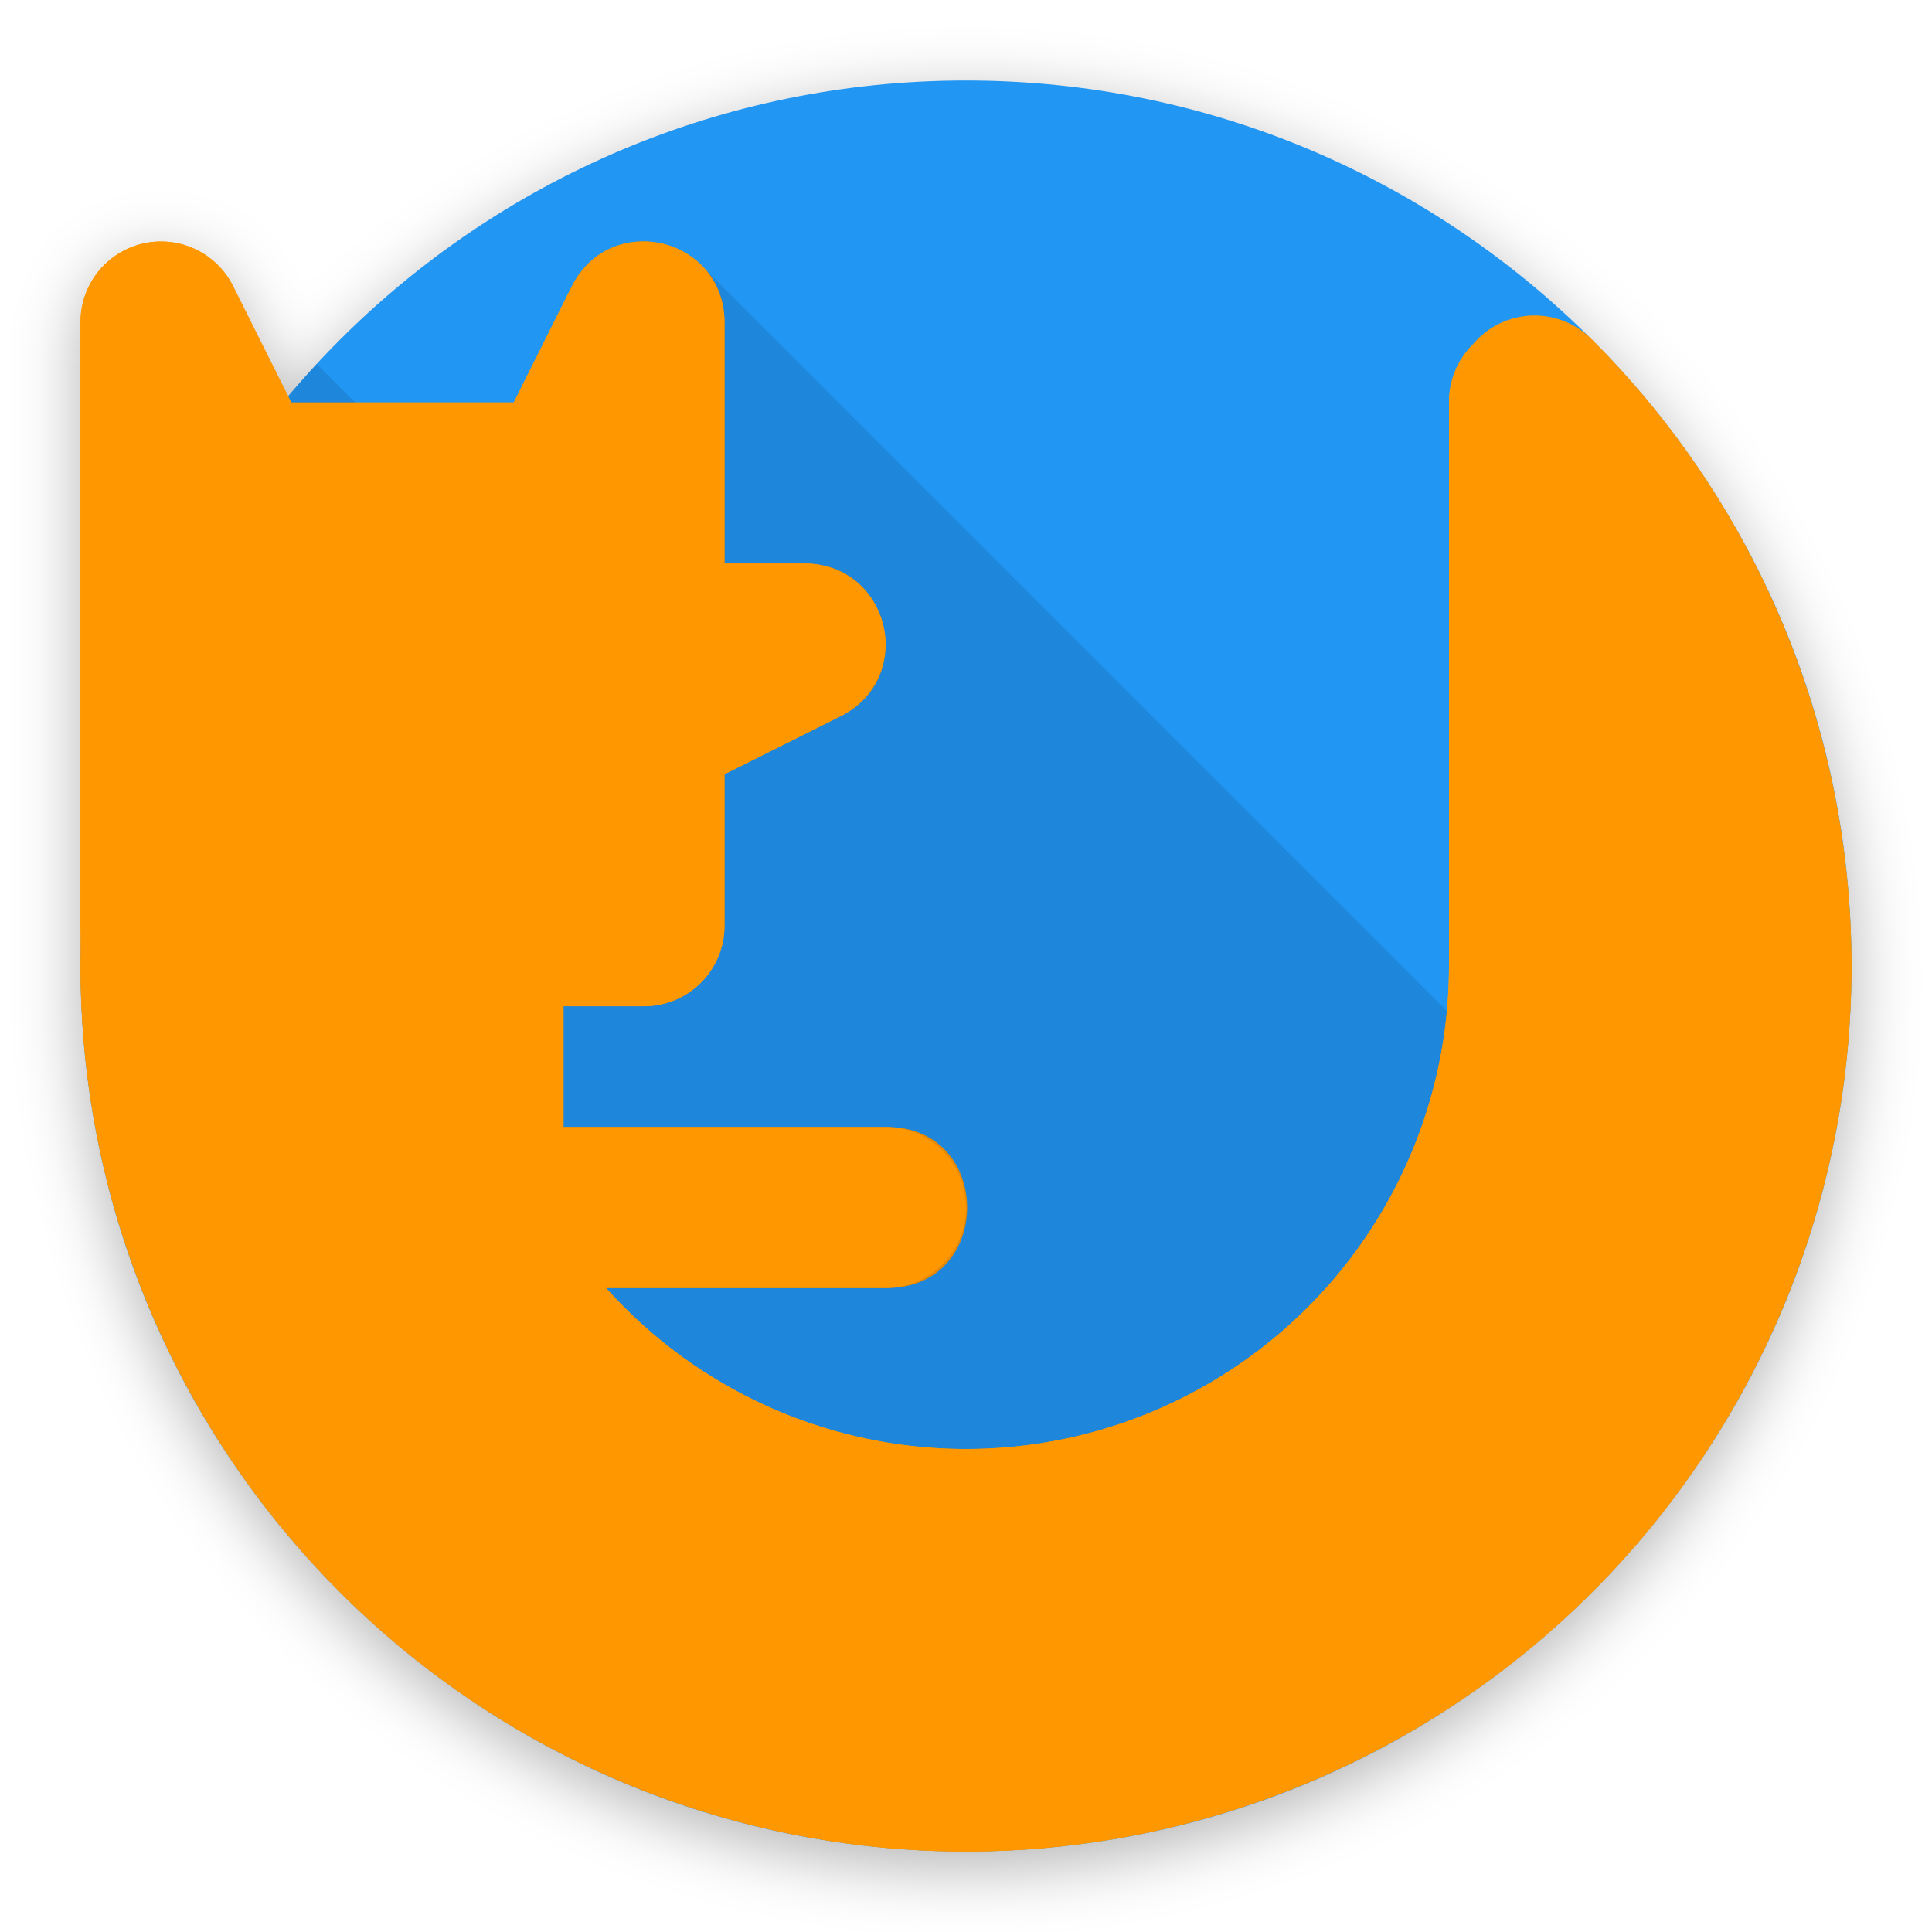
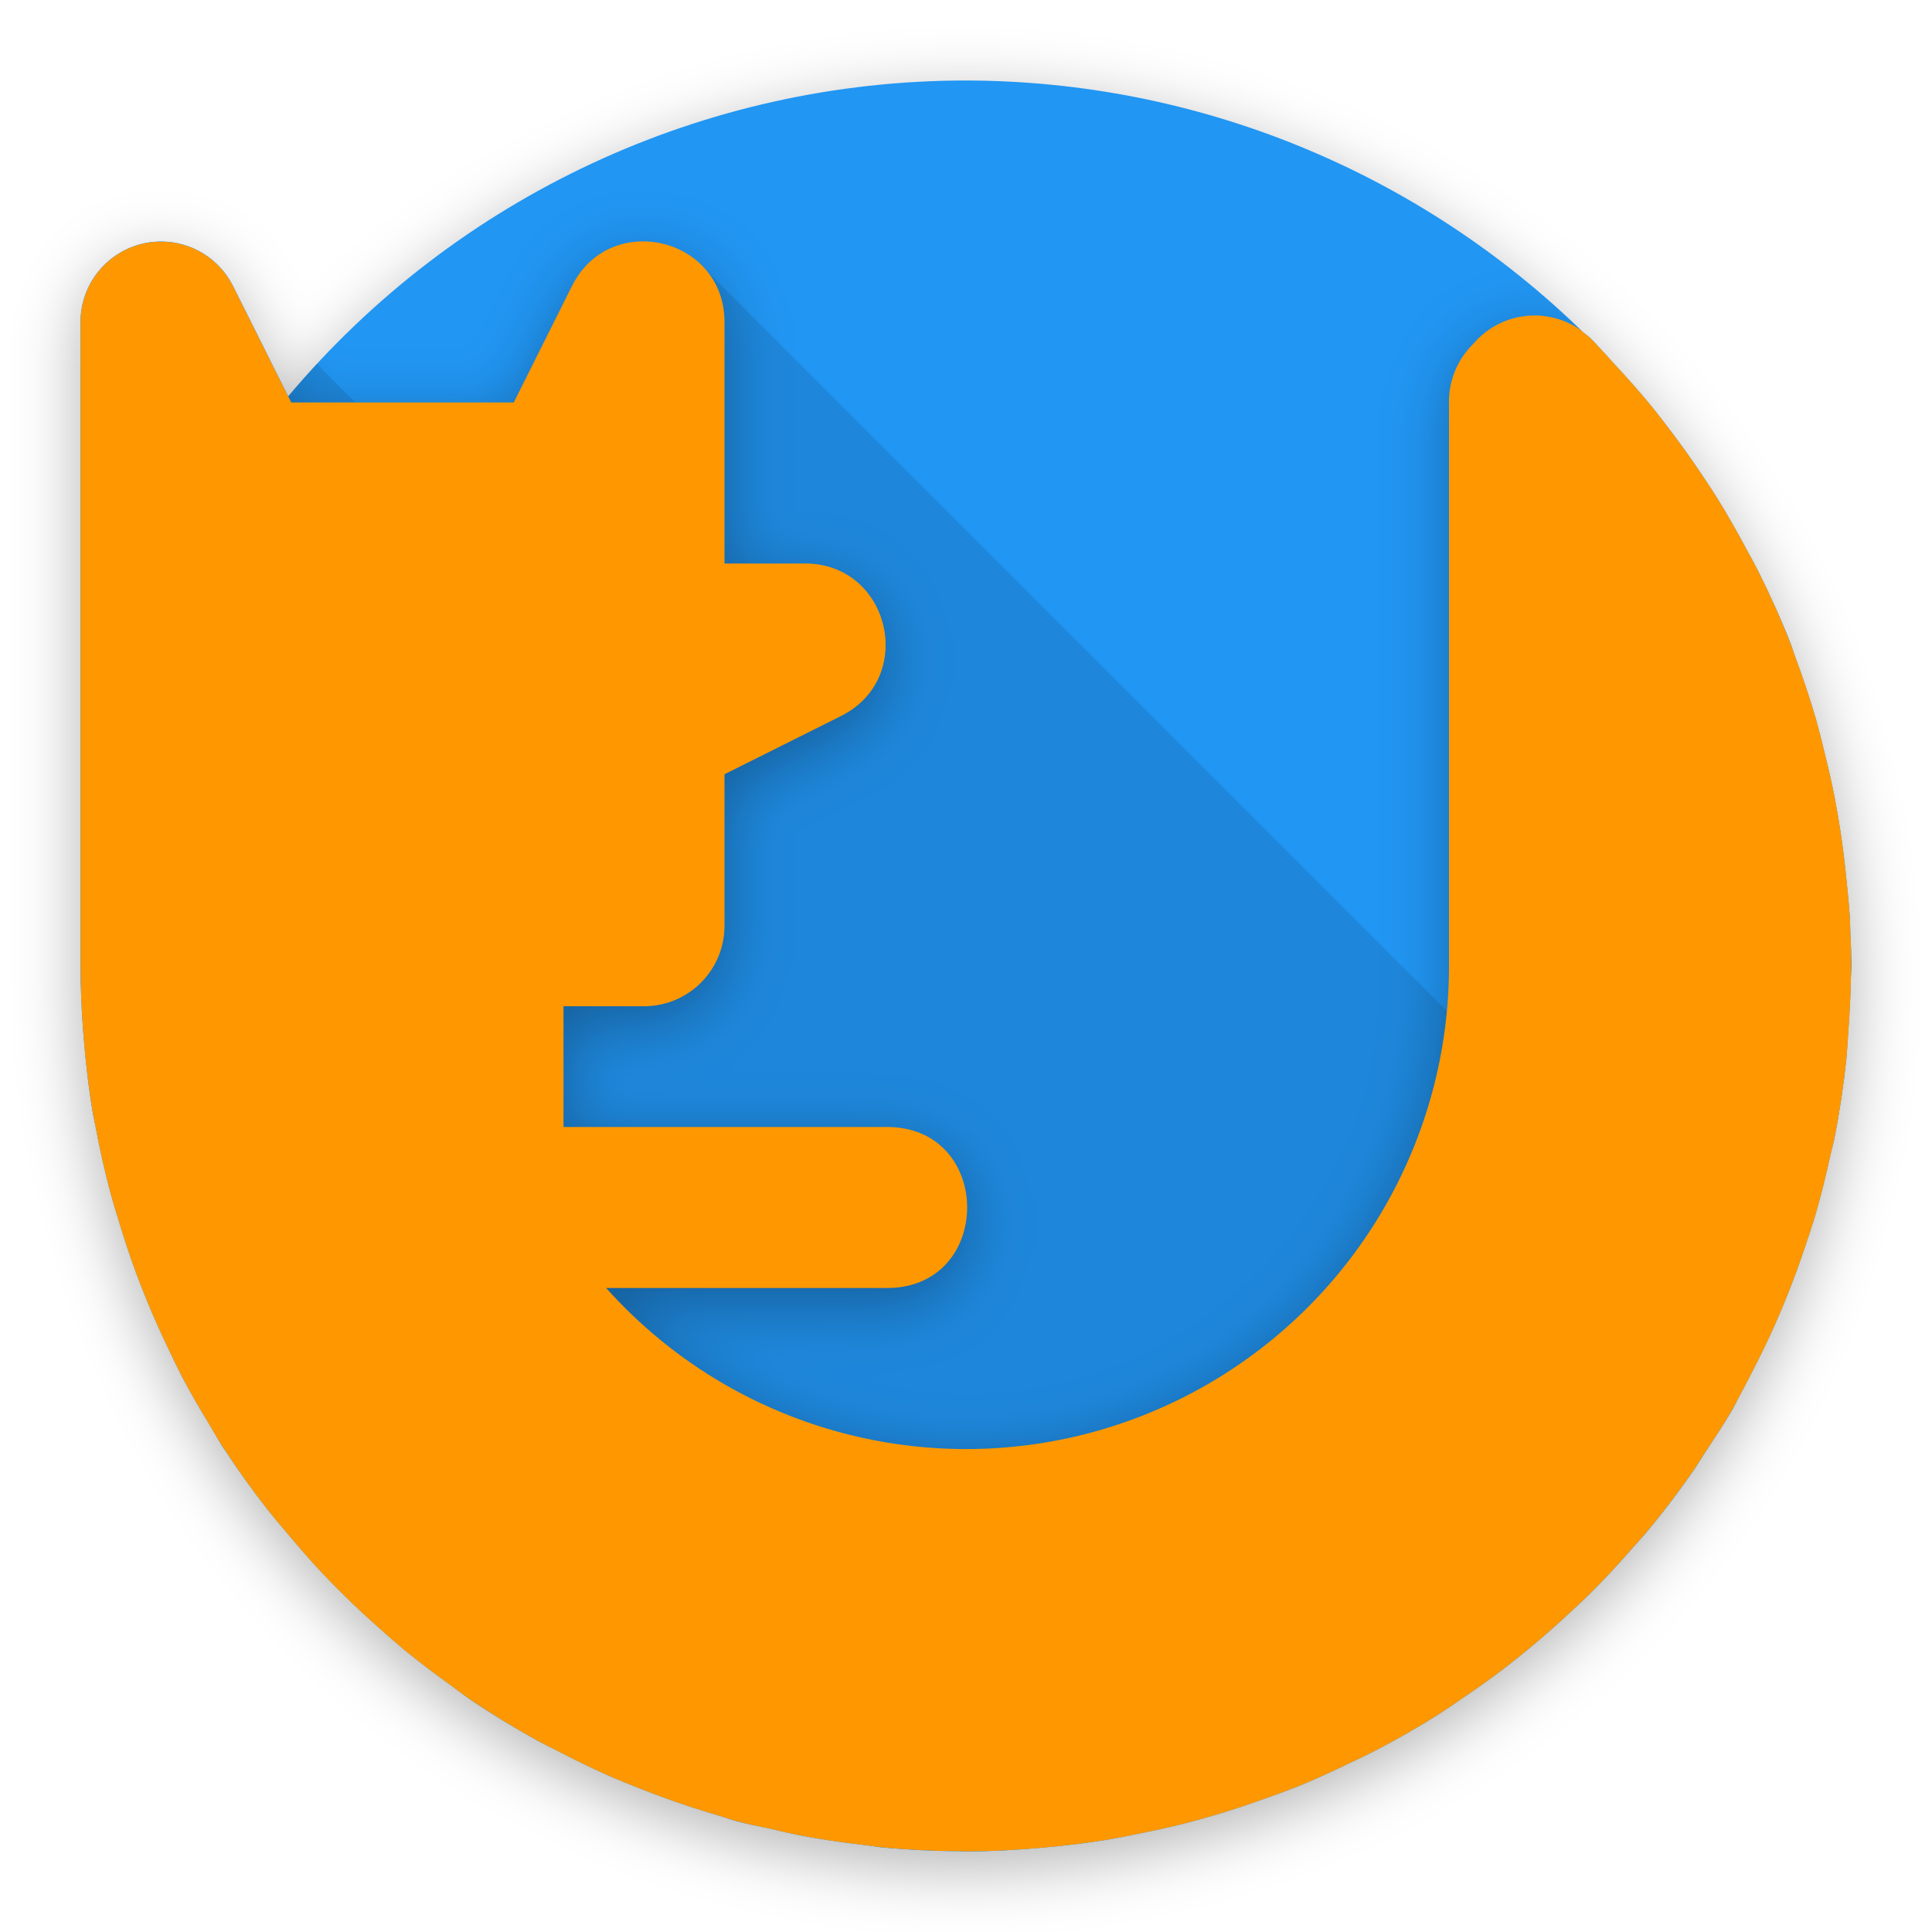
- <svg xmlns="http://www.w3.org/2000/svg" width="48" height="48" id="svg4152" version="1.1" viewBox="0 0 48 48">
+ <svg xmlns="http://www.w3.org/2000/svg" width="48" height="48" id="svg4152" version="1.1" viewBox="0 0 48 48" enable-background="new">
  <defs id="defs4154">
    <filter style="color-interpolation-filters:sRGB;" id="filter4174">
      <feFlood flood-opacity="0.298" flood-color="rgb(0,0,0)" result="flood" id="feFlood4176" />
      <feComposite in="flood" in2="SourceGraphic" operator="in" result="composite1" id="feComposite4178" />
      <feGaussianBlur in="composite1" stdDeviation="0.8" result="blur" id="feGaussianBlur4180" />
      <feOffset dx="0" dy="0.4" result="offset" id="feOffset4182" />
      <feComposite in="SourceGraphic" in2="offset" operator="over" result="composite2" id="feComposite4184" />
    </filter>
    <filter style="color-interpolation-filters:sRGB;" id="filter4257">
      <feFlood flood-opacity="0.298" flood-color="rgb(0,0,0)" result="flood" id="feFlood4259" />
      <feComposite in="flood" in2="SourceGraphic" operator="in" result="composite1" id="feComposite4261" />
      <feGaussianBlur in="composite1" stdDeviation="0.8" result="blur" id="feGaussianBlur4263" />
      <feOffset dx="0" dy="0.4" result="offset" id="feOffset4265" />
      <feComposite in="SourceGraphic" in2="offset" operator="over" result="composite2" id="feComposite4267" />
    </filter>
    <filter style="color-interpolation-filters:sRGB" id="filter4257-2">
      <feFlood flood-opacity="0.298" flood-color="rgb(0,0,0)" result="flood" id="feFlood4259-7" />
      <feComposite in="flood" in2="SourceGraphic" operator="in" result="composite1" id="feComposite4261-0" />
      <feGaussianBlur in="composite1" stdDeviation="0.8" result="blur" id="feGaussianBlur4263-9" />
      <feOffset dx="0" dy="0.4" result="offset" id="feOffset4265-3" />
      <feComposite in="SourceGraphic" in2="offset" operator="over" result="composite2" id="feComposite4267-6" />
    </filter>
    <filter style="color-interpolation-filters:sRGB;" id="filter4308">
      <feFlood flood-opacity="0.298" flood-color="rgb(0,0,0)" result="flood" id="feFlood4310" />
      <feComposite in="flood" in2="SourceGraphic" operator="in" result="composite1" id="feComposite4312" />
      <feGaussianBlur in="composite1" stdDeviation="0.8" result="blur" id="feGaussianBlur4314" />
      <feOffset dx="0" dy="0.4" result="offset" id="feOffset4316" />
      <feComposite in="SourceGraphic" in2="offset" operator="over" result="composite2" id="feComposite4318" />
    </filter>
-     <clipPath clipPathUnits="userSpaceOnUse" id="clipPath4320">
-       <g id="g4322" transform="translate(4,0)">
-         <path id="path4324" d="M 46,-8 A 22,22 0 0 1 24,14 22,22 0 0 1 2,-8 22,22 0 0 1 24,-30 22,22 0 0 1 46,-8 Z" style="color:#000000;clip-rule:nonzero;display:inline;overflow:visible;visibility:visible;opacity:1;isolation:auto;mix-blend-mode:normal;color-interpolation:sRGB;color-interpolation-filters:linearRGB;solid-color:#000000;solid-opacity:1;fill:#3f51b5;fill-opacity:1;fill-rule:evenodd;stroke:none;stroke-width:0.1;stroke-linecap:round;stroke-linejoin:round;stroke-miterlimit:4;stroke-dasharray:none;stroke-dashoffset:0;stroke-opacity:0.251;color-rendering:auto;image-rendering:auto;shape-rendering:auto;text-rendering:auto;enable-background:accumulate" />
-         <path id="path4326" transform="translate(0,-32)" d="M 4.014,6 C 2.904,5.993 2,6.89 2,8 l 0,16 c -2e-7,9.948 6.698,18.675 16.307,21.25 C 27.915,47.825 38.079,43.615 43.053,35 48.027,26.385 46.591,15.477 39.557,8.443 A 2,2 0 0 0 38.121,7.838 2,2 0 0 0 36.598,8.549 2,2 0 0 0 36,10 l 0,14 c 0,4.29 -2.284,8.247 -6,10.393 -3.716,2.145 -8.284,2.145 -12,0 C 16.881,33.746 15.895,32.934 15.059,32 L 22,32 a 2,2 0 1 0 0,-4 l -8,0 0,-2 2,0 c 1.105,-1.1e-4 2,-0.895 2,-2 l 0,-4.764 2.895,-1.447 C 22.782,16.845 22.11,14 20,14 l -2,0 0,-6 C 18,5.89 15.155,5.218 14.211,7.105 L 12.764,10 7.236,10 5.789,7.105 C 5.452,6.432 4.766,6.005 4.014,6 Z" style="color:#000000;font-style:normal;font-variant:normal;font-weight:normal;font-stretch:normal;font-size:medium;line-height:normal;font-family:sans-serif;text-indent:0;text-align:start;text-decoration:none;text-decoration-line:none;text-decoration-style:solid;text-decoration-color:#000000;letter-spacing:normal;word-spacing:normal;text-transform:none;direction:ltr;block-progression:tb;writing-mode:lr-tb;baseline-shift:baseline;text-anchor:start;white-space:normal;clip-rule:nonzero;display:inline;overflow:visible;visibility:visible;opacity:1;isolation:auto;mix-blend-mode:normal;color-interpolation:sRGB;color-interpolation-filters:linearRGB;solid-color:#000000;solid-opacity:1;fill:#ff5722;fill-opacity:1;fill-rule:evenodd;stroke:none;stroke-width:4;stroke-linecap:round;stroke-linejoin:round;stroke-miterlimit:4;stroke-dasharray:none;stroke-dashoffset:0;stroke-opacity:1;color-rendering:auto;image-rendering:auto;shape-rendering:auto;text-rendering:auto;enable-background:accumulate" />
-       </g>
-     </clipPath>
    <clipPath clipPathUnits="userSpaceOnUse" id="clipPath4375">
      <circle style="color:#000000;clip-rule:nonzero;display:inline;overflow:visible;visibility:visible;opacity:1;isolation:auto;mix-blend-mode:normal;color-interpolation:sRGB;color-interpolation-filters:linearRGB;solid-color:#000000;solid-opacity:1;fill:#000000;fill-opacity:1;fill-rule:evenodd;stroke:none;stroke-width:4;stroke-linecap:round;stroke-linejoin:round;stroke-miterlimit:4;stroke-dasharray:none;stroke-dashoffset:0;stroke-opacity:1;color-rendering:auto;image-rendering:auto;shape-rendering:auto;text-rendering:auto;enable-background:accumulate" id="circle4377" cx="24" cy="-8" r="22" />
    </clipPath>
+     <filter style="color-interpolation-filters:sRGB" id="filter4257-3">
+       <feFlood flood-opacity="0.298" flood-color="rgb(0,0,0)" result="flood" id="feFlood4259-6" />
+       <feComposite in="flood" in2="SourceGraphic" operator="in" result="composite1" id="feComposite4261-7" />
+       <feGaussianBlur in="composite1" stdDeviation="0.8" result="blur" id="feGaussianBlur4263-5" />
+       <feOffset dx="0" dy="0.4" result="offset" id="feOffset4265-35" />
+       <feComposite in="SourceGraphic" in2="offset" operator="over" result="composite2" id="feComposite4267-62" />
+     </filter>
+     <filter style="color-interpolation-filters:sRGB;" id="filter5100">
+       <feFlood flood-opacity="0.298" flood-color="rgb(0,0,0)" result="flood" id="feFlood5090" />
+       <feComposite in="flood" in2="SourceGraphic" operator="in" result="composite1" id="feComposite5092" />
+       <feGaussianBlur in="composite1" stdDeviation="0.8" result="blur" id="feGaussianBlur5094" />
+       <feOffset dx="0" dy="0.4" result="offset" id="feOffset5096" />
+       <feComposite in="SourceGraphic" in2="offset" operator="over" result="composite2" id="feComposite5098" />
+     </filter>
+     <filter style="color-interpolation-filters:sRGB;" id="filter5120">
+       <feFlood flood-opacity="0.298" flood-color="rgb(0,0,0)" result="flood" id="feFlood5110" />
+       <feComposite in="flood" in2="SourceGraphic" operator="in" result="composite1" id="feComposite5112" />
+       <feGaussianBlur in="composite1" stdDeviation="0.8" result="blur" id="feGaussianBlur5114" />
+       <feOffset dx="0" dy="0.4" result="offset" id="feOffset5116" />
+       <feComposite in="SourceGraphic" in2="offset" operator="over" result="composite2" id="feComposite5118" />
+     </filter>
+     <filter style="color-interpolation-filters:sRGB" id="filter5120-7">
+       <feFlood flood-opacity="0.298" flood-color="rgb(0,0,0)" result="flood" id="feFlood5110-0" />
+       <feComposite in="flood" in2="SourceGraphic" operator="in" result="composite1" id="feComposite5112-9" />
+       <feGaussianBlur in="composite1" stdDeviation="0.8" result="blur" id="feGaussianBlur5114-3" />
+       <feOffset dx="0" dy="0.4" result="offset" id="feOffset5116-6" />
+       <feComposite in="SourceGraphic" in2="offset" operator="over" result="composite2" id="feComposite5118-0" />
+     </filter>
+     <clipPath clipPathUnits="userSpaceOnUse" id="clipPath5175">
+       <path style="color:#000000;clip-rule:nonzero;display:inline;overflow:visible;visibility:visible;opacity:1;isolation:auto;mix-blend-mode:normal;color-interpolation:sRGB;color-interpolation-filters:linearRGB;solid-color:#000000;solid-opacity:1;fill:#2196f3;fill-opacity:1;fill-rule:evenodd;stroke:none;stroke-width:0.1;stroke-linecap:round;stroke-linejoin:round;stroke-miterlimit:4;stroke-dasharray:none;stroke-dashoffset:0;stroke-opacity:0.251;color-rendering:auto;image-rendering:auto;shape-rendering:auto;text-rendering:auto;enable-background:accumulate" d="m -24,-30 a 22,22 0 0 0 -16.84,7.848 l -1.371,-2.742 c -0.337,-0.673 -1.023,-1.1 -1.775,-1.105 -1.11,-0.007 -2.014,0.89 -2.014,2 v 16 a 22,22 0 0 0 0.072,1.695 c 0.052,0.68 0.13,1.354 0.244,2.018 a 22,22 0 0 0 0.049,0.23 c 0.107,0.584 0.237,1.16 0.389,1.729 a 22,22 0 0 0 0.207,0.693 c 0.127,0.419 0.263,0.835 0.414,1.244 a 22,22 0 0 0 0.289,0.738 c 0.155,0.378 0.322,0.749 0.498,1.117 a 22,22 0 0 0 0.369,0.756 c 0.217,0.413 0.453,0.814 0.695,1.211 a 22,22 0 0 0 0.303,0.512 22,22 0 0 0 0.039,0.055 c 0.336,0.516 0.696,1.016 1.074,1.502 a 22,22 0 0 0 0.533,0.639 c 0.253,0.301 0.507,0.598 0.775,0.885 a 22,22 0 0 0 0.609,0.623 c 0.288,0.284 0.585,0.558 0.889,0.826 a 22,22 0 0 0 0.604,0.523 c 0.369,0.303 0.751,0.59 1.141,0.869 a 22,22 0 0 0 0.461,0.34 c 0.549,0.373 1.118,0.719 1.703,1.043 a 22,22 0 0 0 0.486,0.248 c 0.439,0.229 0.884,0.448 1.342,0.648 a 22,22 0 0 0 0.68,0.277 c 0.406,0.162 0.817,0.313 1.236,0.451 a 22,22 0 0 0 0.752,0.234 c 0.153,0.044 0.299,0.101 0.453,0.143 0.282,0.076 0.566,0.125 0.85,0.189 a 22,22 0 0 0 0.676,0.152 c 0.547,0.106 1.095,0.185 1.643,0.248 a 22,22 0 0 0 0.385,0.053 c 0.674,0.066 1.347,0.098 2.018,0.102 A 22,22 0 0 0 -24,14 a 22,22 0 0 0 1.865,-0.092 c 0.553,-0.047 1.103,-0.113 1.648,-0.201 a 22,22 0 0 0 0.768,-0.148 c 0.399,-0.08 0.796,-0.164 1.189,-0.266 a 22,22 0 0 0 0.834,-0.234 c 0.381,-0.114 0.757,-0.242 1.131,-0.377 a 22,22 0 0 0 0.785,-0.289 c 0.42,-0.169 0.831,-0.36 1.24,-0.555 a 22,22 0 0 0 0.795,-0.389 c 0.493,-0.26 0.978,-0.537 1.451,-0.834 a 22,22 0 0 0 0.619,-0.418 c 0.362,-0.245 0.719,-0.495 1.066,-0.762 a 22,22 0 0 0 0.59,-0.473 c 0.345,-0.284 0.681,-0.581 1.01,-0.887 a 22,22 0 0 0 0.502,-0.473 c 0.382,-0.379 0.748,-0.776 1.104,-1.186 a 22,22 0 0 0 0.273,-0.305 c 0.434,-0.519 0.847,-1.061 1.236,-1.625 a 22,22 0 0 0 0.279,-0.438 C -5.386,3.705 -5.156,3.362 -4.947,3 c 0.05,-0.086 0.088,-0.177 0.137,-0.264 a 22,22 0 0 0 0.326,-0.623 c 0.21,-0.406 0.411,-0.814 0.594,-1.229 a 22,22 0 0 0 0.285,-0.678 c 0.171,-0.424 0.326,-0.851 0.469,-1.281 a 22,22 0 0 0 0.215,-0.658 c 0.153,-0.515 0.28,-1.034 0.395,-1.555 a 22,22 0 0 0 0.1,-0.414 c 0.13,-0.655 0.229,-1.314 0.299,-1.975 a 22,22 0 0 0 0.047,-0.664 c 0.033,-0.44 0.058,-0.88 0.064,-1.32 A 22,22 0 0 0 -2,-8 22,22 0 0 0 -2.027,-8.805 c -0.005,-0.147 -0.007,-0.293 -0.016,-0.439 a 22,22 0 0 0 -0.08,-0.875 c -0.039,-0.401 -0.086,-0.801 -0.146,-1.199 a 22,22 0 0 0 -0.146,-0.852 c -0.073,-0.38 -0.161,-0.757 -0.254,-1.133 a 22,22 0 0 0 -0.215,-0.836 c -0.154,-0.531 -0.331,-1.055 -0.525,-1.574 A 22,22 0 0 0 -3.508,-16 c -0.241,-0.618 -0.517,-1.223 -0.814,-1.82 a 22,22 0 0 0 -0.303,-0.562 c -0.225,-0.421 -0.461,-0.838 -0.715,-1.246 a 22,22 0 0 0 -0.371,-0.568 c -0.258,-0.386 -0.529,-0.765 -0.812,-1.137 A 22,22 0 0 0 -6.943,-21.875 c -0.308,-0.378 -0.635,-0.745 -0.971,-1.105 a 22,22 0 0 0 -0.404,-0.441 c -0.043,-0.044 -0.081,-0.091 -0.125,-0.135 -0.067,-0.068 -0.142,-0.124 -0.217,-0.182 A 22,22 0 0 0 -24,-30 Z" id="path5177" />
+     </clipPath>
+     <filter style="color-interpolation-filters:sRGB;" id="filter5192">
+       <feFlood flood-opacity="0.298" flood-color="rgb(0,0,0)" result="flood" id="feFlood5182" />
+       <feComposite in="flood" in2="SourceGraphic" operator="in" result="composite1" id="feComposite5184" />
+       <feGaussianBlur in="composite1" stdDeviation="0.8" result="blur" id="feGaussianBlur5186" />
+       <feOffset dx="0" dy="0.4" result="offset" id="feOffset5188" />
+       <feComposite in="SourceGraphic" in2="offset" operator="over" result="composite2" id="feComposite5190" />
+     </filter>
  </defs>
  <g id="layer1" transform="translate(0,32)">
-     <g id="g4253" style="filter:url(#filter4257)">
-       <path id="path4174" d="M 46,-8 A 22,22 0 0 1 24,14 22,22 0 0 1 2,-8 22,22 0 0 1 24,-30 22,22 0 0 1 46,-8 Z" style="color:#000000;clip-rule:nonzero;display:inline;overflow:visible;visibility:visible;opacity:1;isolation:auto;mix-blend-mode:normal;color-interpolation:sRGB;color-interpolation-filters:linearRGB;solid-color:#000000;solid-opacity:1;fill:#2196f3;fill-opacity:1;fill-rule:evenodd;stroke:none;stroke-width:0.1;stroke-linecap:round;stroke-linejoin:round;stroke-miterlimit:4;stroke-dasharray:none;stroke-dashoffset:0;stroke-opacity:0.251;color-rendering:auto;image-rendering:auto;shape-rendering:auto;text-rendering:auto;enable-background:accumulate" />
-       <path id="path4138" transform="translate(0,-32)" d="M 4.014,6 C 2.904,5.993 2,6.89 2,8 l 0,16 c -2e-7,9.948 6.698,18.675 16.307,21.25 C 27.915,47.825 38.079,43.615 43.053,35 48.027,26.385 46.591,15.477 39.557,8.443 39.18,8.056 38.662,7.837 38.121,7.838 37.534,7.84 36.976,8.1 36.598,8.549 36.209,8.931 35.993,9.455 36,10 l 0,14 c 0,4.29 -2.284,8.247 -6,10.393 -3.716,2.145 -8.284,2.145 -12,0 C 16.881,33.746 15.895,32.934 15.059,32 L 22,32 c 2.705,0.038 2.705,-4.038 0,-4 l -8,0 0,-3 2,0 c 1.105,-1.1e-4 2,-0.895 2,-2 l 0,-3.764 2.895,-1.447 C 22.782,16.845 22.11,14 20,14 l -2,0 0,-6 C 18,5.89 15.155,5.218 14.211,7.105 L 12.764,10 7.236,10 5.789,7.105 C 5.452,6.432 4.766,6.005 4.014,6 Z" style="color:#000000;font-style:normal;font-variant:normal;font-weight:normal;font-stretch:normal;font-size:medium;line-height:normal;font-family:sans-serif;text-indent:0;text-align:start;text-decoration:none;text-decoration-line:none;text-decoration-style:solid;text-decoration-color:#000000;letter-spacing:normal;word-spacing:normal;text-transform:none;direction:ltr;block-progression:tb;writing-mode:lr-tb;baseline-shift:baseline;text-anchor:start;white-space:normal;clip-rule:nonzero;display:inline;overflow:visible;visibility:visible;opacity:1;isolation:auto;mix-blend-mode:normal;color-interpolation:sRGB;color-interpolation-filters:linearRGB;solid-color:#000000;solid-opacity:1;fill:#ff9800;fill-opacity:1;fill-rule:evenodd;stroke:none;stroke-width:4;stroke-linecap:round;stroke-linejoin:round;stroke-miterlimit:4;stroke-dasharray:none;stroke-dashoffset:0;stroke-opacity:1;color-rendering:auto;image-rendering:auto;shape-rendering:auto;text-rendering:auto;enable-background:accumulate" />
-     </g>
+     <path style="color:#000000;clip-rule:nonzero;display:inline;overflow:visible;visibility:visible;opacity:1;isolation:auto;mix-blend-mode:normal;color-interpolation:sRGB;color-interpolation-filters:linearRGB;solid-color:#000000;solid-opacity:1;fill:#2196f3;fill-opacity:1;fill-rule:evenodd;stroke:none;stroke-width:0.1;stroke-linecap:round;stroke-linejoin:round;stroke-miterlimit:4;stroke-dasharray:none;stroke-dashoffset:0;stroke-opacity:0.251;color-rendering:auto;image-rendering:auto;shape-rendering:auto;text-rendering:auto;enable-background:accumulate;filter:url(#filter5192)" d="M 24 2 A 22 22 0 0 0 7.16 9.848 L 5.789 7.105 C 5.452 6.432 4.766 6.005 4.014 6 C 2.904 5.993 2 6.89 2 8 L 2 24 A 22 22 0 0 0 2.072 25.695 C 2.125 26.375 2.203 27.049 2.316 27.713 A 22 22 0 0 0 2.365 27.943 C 2.472 28.528 2.602 29.103 2.754 29.672 A 22 22 0 0 0 2.961 30.365 C 3.088 30.785 3.224 31.2 3.375 31.609 A 22 22 0 0 0 3.664 32.348 C 3.82 32.726 3.986 33.097 4.162 33.465 A 22 22 0 0 0 4.531 34.221 C 4.748 34.633 4.984 35.034 5.227 35.432 A 22 22 0 0 0 5.529 35.943 A 22 22 0 0 0 5.568 35.998 C 5.905 36.514 6.265 37.014 6.643 37.5 A 22 22 0 0 0 7.176 38.139 C 7.428 38.439 7.683 38.736 7.951 39.023 A 22 22 0 0 0 8.561 39.646 C 8.848 39.931 9.146 40.204 9.449 40.473 A 22 22 0 0 0 10.053 40.996 C 10.422 41.299 10.804 41.586 11.193 41.865 A 22 22 0 0 0 11.654 42.205 C 12.203 42.578 12.773 42.924 13.357 43.248 A 22 22 0 0 0 13.844 43.496 C 14.283 43.725 14.728 43.944 15.186 44.145 A 22 22 0 0 0 15.865 44.422 C 16.271 44.584 16.683 44.735 17.102 44.873 A 22 22 0 0 0 17.854 45.107 C 18.006 45.152 18.152 45.209 18.307 45.25 C 18.589 45.326 18.873 45.375 19.156 45.439 A 22 22 0 0 0 19.832 45.592 C 20.379 45.698 20.927 45.776 21.475 45.84 A 22 22 0 0 0 21.859 45.893 C 22.533 45.958 23.207 45.991 23.877 45.994 A 22 22 0 0 0 24 46 A 22 22 0 0 0 25.865 45.908 C 26.418 45.861 26.968 45.796 27.514 45.707 A 22 22 0 0 0 28.281 45.559 C 28.68 45.479 29.077 45.394 29.471 45.293 A 22 22 0 0 0 30.305 45.059 C 30.686 44.944 31.062 44.816 31.436 44.682 A 22 22 0 0 0 32.221 44.393 C 32.641 44.223 33.052 44.033 33.461 43.838 A 22 22 0 0 0 34.256 43.449 C 34.749 43.189 35.234 42.912 35.707 42.615 A 22 22 0 0 0 36.326 42.197 C 36.688 41.953 37.045 41.702 37.393 41.436 A 22 22 0 0 0 37.982 40.963 C 38.328 40.679 38.663 40.382 38.992 40.076 A 22 22 0 0 0 39.494 39.604 C 39.876 39.224 40.242 38.827 40.598 38.418 A 22 22 0 0 0 40.871 38.113 C 41.305 37.594 41.718 37.053 42.107 36.488 A 22 22 0 0 0 42.387 36.051 C 42.614 35.705 42.844 35.362 43.053 35 C 43.103 34.914 43.141 34.823 43.189 34.736 A 22 22 0 0 0 43.516 34.113 C 43.726 33.707 43.926 33.299 44.109 32.885 A 22 22 0 0 0 44.395 32.207 C 44.565 31.783 44.72 31.356 44.863 30.926 A 22 22 0 0 0 45.078 30.268 C 45.231 29.753 45.359 29.234 45.473 28.713 A 22 22 0 0 0 45.572 28.299 C 45.702 27.644 45.801 26.985 45.871 26.324 A 22 22 0 0 0 45.918 25.66 C 45.951 25.22 45.976 24.78 45.982 24.34 A 22 22 0 0 0 46 24 A 22 22 0 0 0 45.973 23.195 C 45.967 23.049 45.965 22.902 45.957 22.756 A 22 22 0 0 0 45.877 21.881 C 45.838 21.48 45.791 21.08 45.73 20.682 A 22 22 0 0 0 45.584 19.83 C 45.511 19.45 45.423 19.073 45.33 18.697 A 22 22 0 0 0 45.115 17.861 C 44.961 17.331 44.784 16.806 44.59 16.287 A 22 22 0 0 0 44.492 16 C 44.251 15.382 43.975 14.777 43.678 14.18 A 22 22 0 0 0 43.375 13.617 C 43.15 13.196 42.914 12.779 42.66 12.371 A 22 22 0 0 0 42.289 11.803 C 42.031 11.416 41.761 11.038 41.477 10.666 A 22 22 0 0 0 41.057 10.125 C 40.749 9.747 40.422 9.38 40.086 9.02 A 22 22 0 0 0 39.682 8.578 C 39.638 8.534 39.6 8.487 39.557 8.443 C 39.49 8.375 39.415 8.319 39.34 8.262 A 22 22 0 0 0 24 2 z " transform="translate(0,-32)" id="path4174" />
+     <path style="color:#000000;font-style:normal;font-variant:normal;font-weight:normal;font-stretch:normal;font-size:medium;line-height:normal;font-family:sans-serif;text-indent:0;text-align:start;text-decoration:none;text-decoration-line:none;text-decoration-style:solid;text-decoration-color:#000000;letter-spacing:normal;word-spacing:normal;text-transform:none;direction:ltr;block-progression:tb;writing-mode:lr-tb;baseline-shift:baseline;text-anchor:start;white-space:normal;clip-rule:nonzero;display:inline;overflow:visible;visibility:visible;opacity:0.1;isolation:auto;mix-blend-mode:normal;color-interpolation:sRGB;color-interpolation-filters:linearRGB;solid-color:#000000;solid-opacity:1;fill:#000000;fill-opacity:1;fill-rule:evenodd;stroke:none;stroke-width:4;stroke-linecap:round;stroke-linejoin:round;stroke-miterlimit:4;stroke-dasharray:none;stroke-dashoffset:0;stroke-opacity:1;color-rendering:auto;image-rendering:auto;shape-rendering:auto;text-rendering:auto;enable-background:accumulate" d="m 15.971,-26 c -0.85,0.013 -1.598,0.561 -1.867,1.367 l -4,12 c -0.042,0.125 -0.071,0.254 -0.088,0.385 l -2,16 c -0.123,0.979 0.487,1.901 1.436,2.172 l 14,4 c 0.306,0.087 0.629,0.1 0.941,0.037 l 10,-2 c 0.605,-0.121 1.12,-0.515 1.396,-1.066 l 4,-8 c 0.385,-0.77 0.234,-1.7 -0.375,-2.309 l -22,-22 C 17.032,-25.796 16.511,-26.008 15.971,-26 Z" id="path4328" />
    <path style="color:#000000;font-style:normal;font-variant:normal;font-weight:normal;font-stretch:normal;font-size:medium;line-height:normal;font-family:sans-serif;text-indent:0;text-align:start;text-decoration:none;text-decoration-line:none;text-decoration-style:solid;text-decoration-color:#000000;letter-spacing:normal;word-spacing:normal;text-transform:none;direction:ltr;block-progression:tb;writing-mode:lr-tb;baseline-shift:baseline;text-anchor:start;white-space:normal;clip-rule:nonzero;display:inline;overflow:visible;visibility:visible;opacity:0.1;isolation:auto;mix-blend-mode:normal;color-interpolation:sRGB;color-interpolation-filters:linearRGB;solid-color:#000000;solid-opacity:1;fill:#000000;fill-opacity:1;fill-rule:evenodd;stroke:none;stroke-width:4;stroke-linecap:round;stroke-linejoin:round;stroke-miterlimit:4;stroke-dasharray:none;stroke-dashoffset:0;stroke-opacity:1;color-rendering:auto;image-rendering:auto;shape-rendering:auto;text-rendering:auto;enable-background:accumulate" d="M 3.971,-26 A 2,2 0 0 0 2,-24 l 0,4 a 2,2 0 0 0 2,2 l 4,0 a 2,2 0 0 0 1.414,-3.414 l -4,-4 A 2,2 0 0 0 3.971,-26 Z" id="path4330" clip-path="url(#clipPath4375)" />
-     <path style="color:#000000;font-style:normal;font-variant:normal;font-weight:normal;font-stretch:normal;font-size:medium;line-height:normal;font-family:sans-serif;text-indent:0;text-align:start;text-decoration:none;text-decoration-line:none;text-decoration-style:solid;text-decoration-color:#000000;letter-spacing:normal;word-spacing:normal;text-transform:none;direction:ltr;block-progression:tb;writing-mode:lr-tb;baseline-shift:baseline;text-anchor:start;white-space:normal;clip-rule:nonzero;display:inline;overflow:visible;visibility:visible;opacity:0.1;isolation:auto;mix-blend-mode:normal;color-interpolation:sRGB;color-interpolation-filters:linearRGB;solid-color:#000000;solid-opacity:1;fill:#000000;fill-opacity:1;fill-rule:evenodd;stroke:none;stroke-width:4;stroke-linecap:round;stroke-linejoin:round;stroke-miterlimit:4;stroke-dasharray:none;stroke-dashoffset:0;stroke-opacity:1;color-rendering:auto;image-rendering:auto;shape-rendering:auto;text-rendering:auto;enable-background:accumulate" d="m 15.971,-26 c -0.85,0.013 -1.598,0.561 -1.867,1.367 l -4,12 c -0.042,0.125 -0.071,0.254 -0.088,0.385 l -2,16 c -0.123,0.979 0.487,1.901 1.436,2.172 l 14,4 c 0.306,0.087 0.629,0.1 0.941,0.037 l 10,-2 c 0.605,-0.121 1.12,-0.515 1.396,-1.066 l 4,-8 c 0.385,-0.77 0.234,-1.7 -0.375,-2.309 l -22,-22 C 17.032,-25.796 16.511,-26.008 15.971,-26 Z" id="path4328" />
-     <path style="color:#000000;font-style:normal;font-variant:normal;font-weight:normal;font-stretch:normal;font-size:medium;line-height:normal;font-family:sans-serif;text-indent:0;text-align:start;text-decoration:none;text-decoration-line:none;text-decoration-style:solid;text-decoration-color:#000000;letter-spacing:normal;word-spacing:normal;text-transform:none;direction:ltr;block-progression:tb;writing-mode:lr-tb;baseline-shift:baseline;text-anchor:start;white-space:normal;clip-rule:nonzero;display:inline;overflow:visible;visibility:visible;opacity:1;isolation:auto;mix-blend-mode:normal;color-interpolation:sRGB;color-interpolation-filters:linearRGB;solid-color:#000000;solid-opacity:1;fill:#ff5722;fill-opacity:1;fill-rule:evenodd;stroke:none;stroke-width:4;stroke-linecap:round;stroke-linejoin:round;stroke-miterlimit:4;stroke-dasharray:none;stroke-dashoffset:0;stroke-opacity:1;filter:url(#filter4308);color-rendering:auto;image-rendering:auto;shape-rendering:auto;text-rendering:auto;enable-background:accumulate" d="M 8.014,-26 C 6.904,-26.008 6,-25.11 6,-24 l 0,16 c 0,9.948 6.698,18.675 16.307,21.25 9.609,2.575 19.772,-1.635 24.746,-10.25 4.974,-8.615 3.538,-19.523 -3.496,-26.557 -0.377,-0.388 -0.895,-0.606 -1.436,-0.605 -0.588,0.002 -1.145,0.262 -1.523,0.711 C 40.209,-23.069 39.993,-22.545 40,-22 l 0,14 c 0,4.29 -2.284,8.247 -6,10.393 -3.716,2.145 -8.284,2.145 -12,0 C 20.881,1.746 19.895,0.934 19.059,2e-7 L 26,2e-7 c 2.705,0.038 2.705,-4.038 0,-4 l -8,0 0,-3 2,0 C 21.105,-7 22,-7.895 22,-9 l 0,-3.764 2.895,-1.447 C 26.782,-15.155 26.11,-18 24,-18 l -2,0 0,-6 c -3.46e-4,-2.11 -2.845,-2.782 -3.789,-0.895 L 16.764,-22 11.236,-22 9.789,-24.895 C 9.452,-25.568 8.766,-25.995 8.014,-26 Z" id="path4138-1" clip-path="url(#clipPath4320)" transform="translate(-4,0)" />
-     <path style="color:#000000;clip-rule:nonzero;display:inline;overflow:visible;visibility:visible;opacity:1;isolation:auto;mix-blend-mode:normal;color-interpolation:sRGB;color-interpolation-filters:linearRGB;solid-color:#000000;solid-opacity:1;fill:none;fill-opacity:1;fill-rule:evenodd;stroke:#ff9800;stroke-width:4;stroke-linecap:round;stroke-linejoin:round;stroke-miterlimit:4;stroke-dasharray:none;stroke-dashoffset:0;stroke-opacity:1;color-rendering:auto;image-rendering:auto;shape-rendering:auto;text-rendering:auto;enable-background:accumulate" id="path4138-5-3" d="M 38.142,-22.142 A 20,20 0 0 1 41.321,2 20,20 0 0 1 18.824,11.319 20,20 0 0 1 4,-8" />
-     <path style="color:#000000;clip-rule:nonzero;display:inline;overflow:visible;visibility:visible;opacity:1;isolation:auto;mix-blend-mode:normal;color-interpolation:sRGB;color-interpolation-filters:linearRGB;solid-color:#000000;solid-opacity:1;fill:none;fill-opacity:1;fill-rule:evenodd;stroke:#ff9800;stroke-width:4;stroke-linecap:round;stroke-linejoin:round;stroke-miterlimit:4;stroke-dasharray:none;stroke-dashoffset:0;stroke-opacity:1;color-rendering:auto;image-rendering:auto;shape-rendering:auto;text-rendering:auto;enable-background:accumulate" id="path4138-3-3-6" d="m 38,-8 a 14,14 0 0 1 -7,12.124 14,14 0 0 1 -14,-4e-7 14,14 0 0 1 -7,-12.124" />
-     <path style="fill:none;fill-rule:evenodd;stroke:#ff9800;stroke-width:4;stroke-linecap:round;stroke-linejoin:round;stroke-miterlimit:4;stroke-dasharray:none;stroke-opacity:1" d="M 38,-8 38,-22" id="path4155-5-7" />
-     <path style="fill:none;fill-rule:evenodd;stroke:#ff9800;stroke-width:4;stroke-linecap:round;stroke-linejoin:round;stroke-miterlimit:4;stroke-dasharray:none;stroke-opacity:1" d="m 22,-2 -10,0 0,-6" id="path4157-6-5" />
-     <path style="color:#000000;clip-rule:nonzero;display:inline;overflow:visible;visibility:visible;opacity:1;isolation:auto;mix-blend-mode:normal;color-interpolation:sRGB;color-interpolation-filters:linearRGB;solid-color:#000000;solid-opacity:1;fill:none;fill-opacity:1;fill-rule:evenodd;stroke:#ff9800;stroke-width:4;stroke-linecap:round;stroke-linejoin:round;stroke-miterlimit:4;stroke-dasharray:none;stroke-dashoffset:0;stroke-opacity:1;color-rendering:auto;image-rendering:auto;shape-rendering:auto;text-rendering:auto;enable-background:accumulate" id="path4138-6-2-3" d="M 38.786,-16.5 A 17,17 0 0 1 37.086,2.927 17,17 0 0 1 18.249,7.975 17,17 0 0 1 7.064,-8" />
-     <path style="fill:#ff9800;fill-opacity:1;fill-rule:evenodd;stroke:#ff9800;stroke-width:4;stroke-linecap:round;stroke-linejoin:round;stroke-miterlimit:4;stroke-dasharray:none;stroke-opacity:1" d="m 4,-9 0,-15 2,4 L 14,-20 l 2,-4 0,8 4,0 -4,2 0,5 z" id="path4186-9-5" />
+     <path style="color:#000000;font-style:normal;font-variant:normal;font-weight:normal;font-stretch:normal;font-size:medium;line-height:normal;font-family:sans-serif;text-indent:0;text-align:start;text-decoration:none;text-decoration-line:none;text-decoration-style:solid;text-decoration-color:#000000;letter-spacing:normal;word-spacing:normal;text-transform:none;writing-mode:lr-tb;direction:ltr;baseline-shift:baseline;text-anchor:start;white-space:normal;clip-rule:nonzero;display:inline;overflow:visible;visibility:visible;opacity:1;isolation:auto;mix-blend-mode:normal;color-interpolation:sRGB;color-interpolation-filters:linearRGB;solid-color:#000000;solid-opacity:1;fill:#ff9800;fill-opacity:1;fill-rule:evenodd;stroke:none;stroke-width:4;stroke-linecap:round;stroke-linejoin:round;stroke-miterlimit:4;stroke-dasharray:none;stroke-dashoffset:0;stroke-opacity:1;filter:url(#filter5100);color-rendering:auto;image-rendering:auto;shape-rendering:auto;text-rendering:auto;enable-background:accumulate" d="m -43.986,-26 c -1.11,-0.007 -2.014,0.89 -2.014,2 v 16 c 0,9.948 6.698,18.675 16.307,21.25 9.609,2.575 19.772,-1.635 24.746,-10.25 4.974,-8.615 3.538,-19.523 -3.496,-26.557 -0.377,-0.388 -0.895,-0.606 -1.436,-0.605 -0.588,0.002 -1.145,0.262 -1.523,0.711 C -11.791,-23.069 -12.007,-22.545 -12,-22 v 14 c 0,4.29 -2.284,8.247 -6,10.393 -3.716,2.145 -8.284,2.145 -12,0 C -31.119,1.746 -32.105,0.934 -32.941,0 H -26 c 2.705,0.038 2.705,-4.038 0,-4 h -8 v -3 h 2 c 1.105,-1.1e-4 2,-0.895 2,-2 v -3.764 l 2.895,-1.447 C -25.218,-15.155 -25.89,-18 -28,-18 h -2 v -6 c -3.46e-4,-2.11 -2.845,-2.782 -3.789,-0.895 L -35.236,-22 h -5.527 l -1.447,-2.895 C -42.548,-25.568 -43.234,-25.995 -43.986,-26 Z" id="path4138-1" clip-path="url(#clipPath5175)" transform="translate(48)" />
  </g>
</svg>
